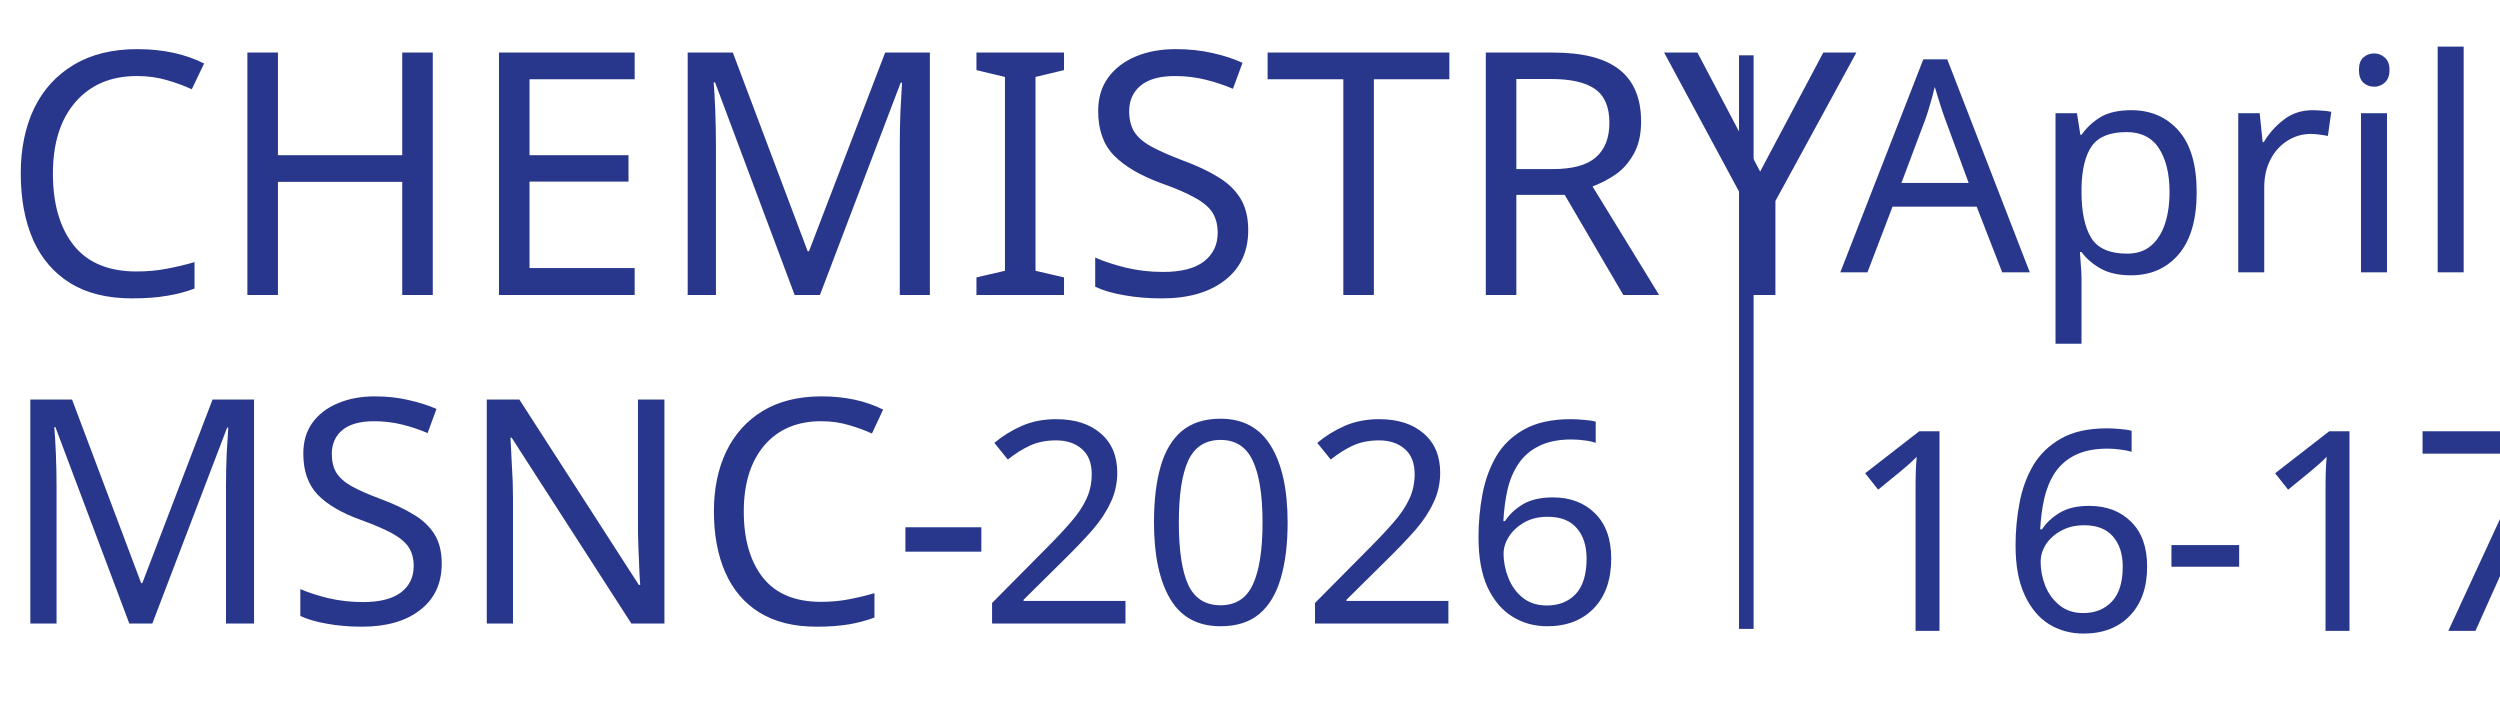
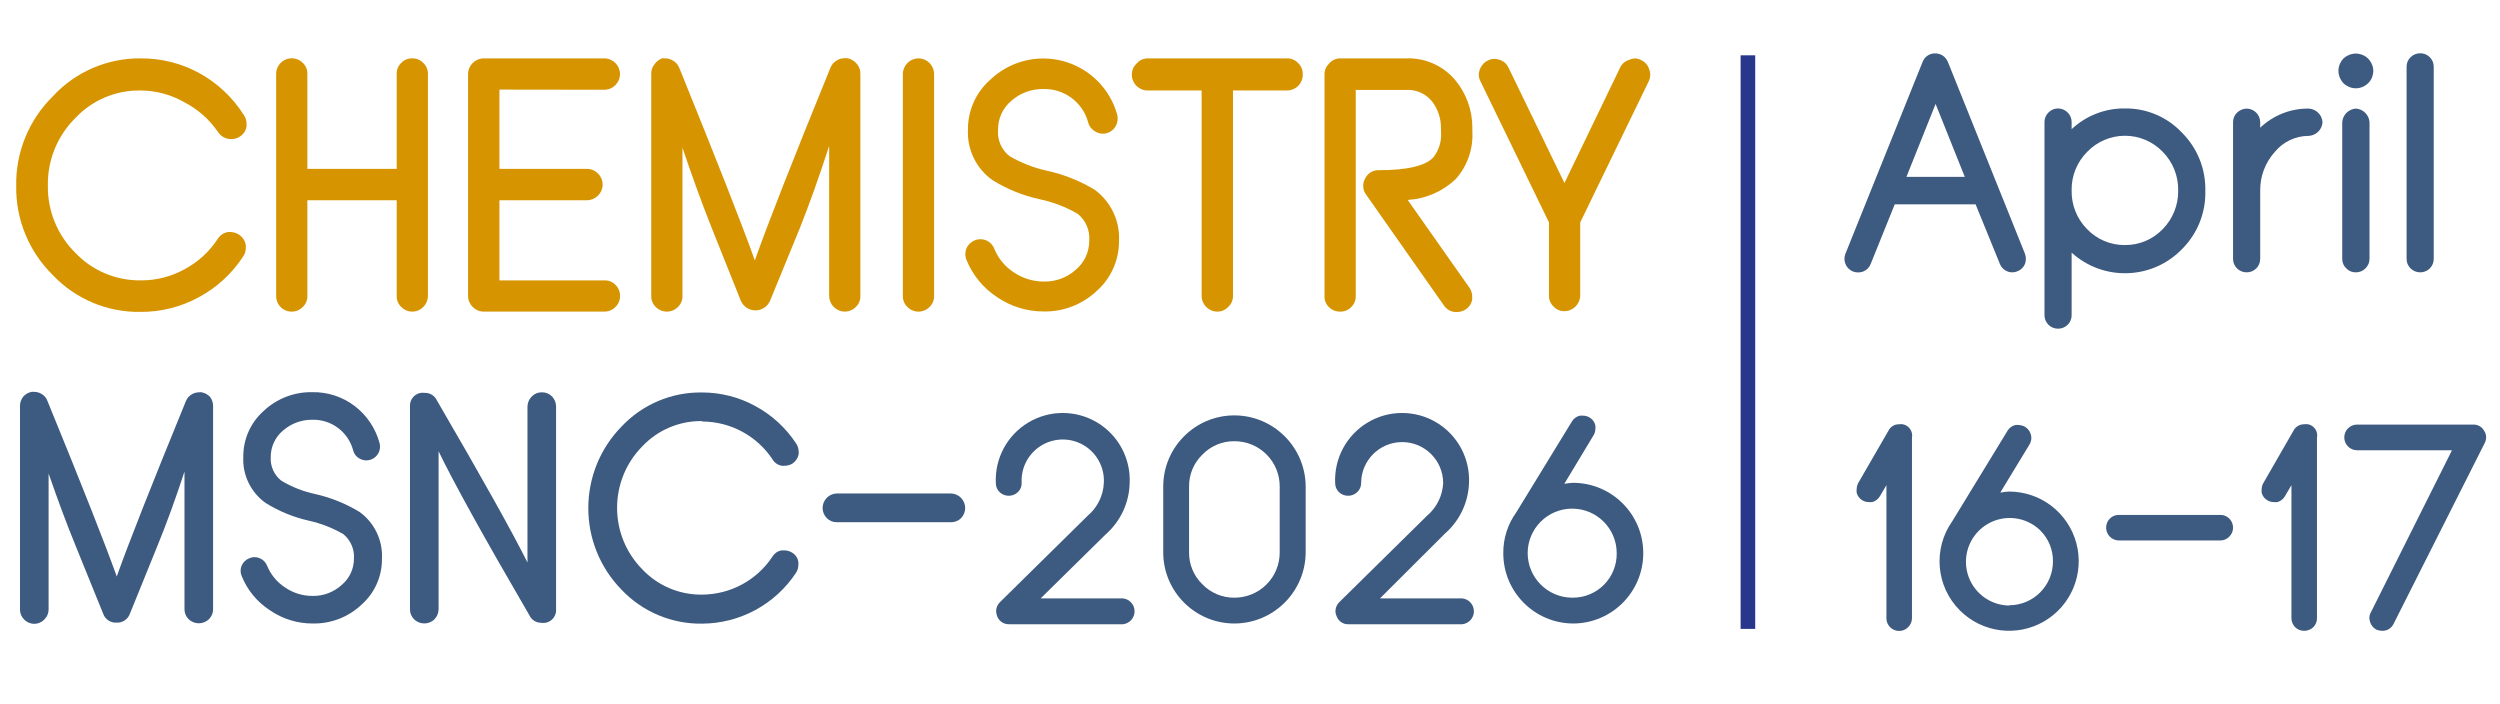
<svg xmlns="http://www.w3.org/2000/svg" id="Layer_1" data-name="Layer 1" viewBox="0 0 171.29 48.18">
  <defs>
-     <style>.cls-1{font-size:20.36px;}.cls-1,.cls-4,.cls-6{fill:#28378c;font-family:TypoGroteskRounded, Typo Grotesk Rounded;}.cls-2{font-size:19.16px;}.cls-3{fill:none;stroke:#28378c;stroke-miterlimit:10;}.cls-4{font-size:21.48px;}.cls-5{font-size:19.34px;}.cls-6{font-size:23.26px;}</style>
+     <style>.cls-1{fill:#3d5a80;}.cls-2{fill:#28378c;}.cls-3{fill:#d69500;}</style>
  </defs>
-   <text class="cls-1" transform="translate(126.09 18.66)">April<tspan class="cls-2">
-       <tspan x="0" y="24.56">16-17</tspan>
-     </tspan>
-   </text>
-   <line class="cls-3" x1="119.65" y1="3.79" x2="119.65" y2="43.09" />
-   <text class="cls-4" transform="translate(0 42.72)">MSNC-<tspan class="cls-5" x="67.05" y="0">2026</tspan>
-   </text>
-   <text class="cls-6" transform="translate(0 20.21)">CHEMISTRY</text>
+   <path class="cls-1" d="M138.74,17.38a1,1,0,0,1,0,.71.91.91,0,0,1-.52.5.8.8,0,0,1-.34.07.89.89,0,0,1-.52-.16.9.9,0,0,1-.34-.43L135.36,14h-5.54l-1.65,4.09a.9.9,0,0,1-.5.51,1,1,0,0,1-.72,0,.94.94,0,0,1-.51-1.21l5.29-13.15a.89.89,0,0,1,.86-.58.93.93,0,0,1,.52.15,1,1,0,0,1,.35.43Zm-4.12-5.26-2-5-2,5Z" />
+   <path class="cls-1" d="M145.59,7.43a5.27,5.27,0,0,1,3.9,1.65,5.45,5.45,0,0,1,1.61,4,5.43,5.43,0,0,1-1.61,4,5.44,5.44,0,0,1-7.55.23v4.28a.9.9,0,0,1-.27.66.93.93,0,0,1-.66.27.92.92,0,0,1-.93-.93V8.37a.9.9,0,0,1,.27-.66.91.91,0,0,1,.66-.28.94.94,0,0,1,.66.28.9.9,0,0,1,.27.66v.48A5.24,5.24,0,0,1,145.59,7.43Zm0,9.36a3.54,3.54,0,0,0,2.59-1.09,3.68,3.68,0,0,0,1.06-2.65,3.67,3.67,0,0,0-1.06-2.65,3.59,3.59,0,0,0-5.17,0,3.64,3.64,0,0,0-1.07,2.65A3.65,3.65,0,0,0,143,15.7,3.53,3.53,0,0,0,145.59,16.79Z" />
+   <path class="cls-1" d="M158.19,7.44a1,1,0,0,1,.94.94,1,1,0,0,1-.94.93,3,3,0,0,0-2.33,1.1,3.89,3.89,0,0,0-1,2.65v4.67a.92.92,0,0,1-.92.93.94.94,0,0,1-.67-.27.9.9,0,0,1-.27-.66V8.38a.9.9,0,0,1,.27-.66,1,1,0,0,1,.67-.28.94.94,0,0,1,.92.94v.37A4.74,4.74,0,0,1,158.19,7.44Z" />
+   <path class="cls-1" d="M161.41,3.67a1.22,1.22,0,0,1,.58.15,1.12,1.12,0,0,1,.45.44,1.19,1.19,0,0,1,.17.6,1.27,1.27,0,0,1-.16.59,1.12,1.12,0,0,1-.45.44,1.14,1.14,0,0,1-.59.16,1.16,1.16,0,0,1-.59-.16,1,1,0,0,1-.44-.44,1.19,1.19,0,0,1,0-1.19,1,1,0,0,1,.45-.44A1.22,1.22,0,0,1,161.41,3.67Zm0,3.77a1,1,0,0,1,.94.94v9.35a.91.91,0,0,1-.28.66.9.9,0,0,1-.66.27.86.86,0,0,1-.65-.27.87.87,0,0,1-.28-.66V8.38a1,1,0,0,1,.93-.94Z" />
+   <path class="cls-1" d="M165.83,3.65a.92.92,0,0,1,.92.93V17.73a.92.92,0,0,1-.92.93.94.94,0,0,1-.67-.27.9.9,0,0,1-.27-.66V4.58a.9.9,0,0,1,.27-.66A.94.94,0,0,1,165.83,3.65Z" />
+   <path class="cls-1" d="M131,30V42.35a.85.85,0,0,1-.26.62.87.87,0,0,1-1.49-.62V33.24l-.44.75a.87.87,0,0,1-.53.41,1,1,0,0,1-.24,0,.83.83,0,0,1-.42-.11.84.84,0,0,1-.41-.53,1,1,0,0,1,0-.23,1,1,0,0,1,.11-.44l2.07-3.58a.79.79,0,0,1,.7-.44,1,1,0,0,1,.29,0A.79.79,0,0,1,131,30Z" />
+   <path class="cls-1" d="M137.66,33.68a4.77,4.77,0,1,1-3.37,8.15,4.76,4.76,0,0,1-.52-6.13l3.78-6.19a.84.84,0,0,1,.54-.39.78.78,0,0,1,.22,0,1,1,0,0,1,.45.13.92.92,0,0,1,.42.76.9.9,0,0,1-.13.45l-2,3.29A4.68,4.68,0,0,1,137.66,33.68Zm0,7.79a3,3,0,0,0,3-3,2.94,2.94,0,0,0-.88-2.14,3,3,0,1,0-2.14,5.16Z" />
+   <path class="cls-1" d="M152.13,35.28a.81.81,0,0,1,.61.25.86.86,0,0,1,.26.63.85.85,0,0,1-.26.61.82.82,0,0,1-.61.26h-6.95a.88.88,0,0,1-.62-1.5.84.84,0,0,1,.62-.25Z" />
+   <path class="cls-1" d="M158.75,30V42.35a.84.84,0,0,1-.25.62.88.88,0,0,1-.63.25.86.86,0,0,1-.62-.25.89.89,0,0,1-.25-.62V33.24l-.44.75a.85.85,0,0,1-.52.41,1,1,0,0,1-.25,0,.83.83,0,0,1-.42-.11.84.84,0,0,1-.41-.53,1,1,0,0,1,0-.23.88.88,0,0,1,.12-.44l2.06-3.58a.81.81,0,0,1,.71-.44,1,1,0,0,1,.29,0A.78.78,0,0,1,158.75,30Z" />
+   <path class="cls-1" d="M169.46,29.09a.82.82,0,0,1,.74.42.79.79,0,0,1,.14.45.85.85,0,0,1-.1.4L164,42.74a.83.83,0,0,1-.79.48,1,1,0,0,1-.39-.08.89.89,0,0,1-.43-.52.92.92,0,0,1-.05-.28.75.75,0,0,1,.1-.38L168,30.85H161.5a.88.88,0,0,1,0-1.76Z" />
+   <rect class="cls-2" x="119.26" y="3.79" width="1" height="39.3" />
+   <path class="cls-1" d="M14.38,27.18a1,1,0,0,1,.22.63V41.73a.94.94,0,0,1-.28.69,1,1,0,0,1-1.4,0,.94.94,0,0,1-.28-.69V32.31q-.93,2.84-1.87,5.13L8.9,42.05a.92.92,0,0,1-.92.61.91.91,0,0,1-.91-.61L5.2,37.44c-.63-1.53-1.25-3.21-1.87-5v9.31a.94.94,0,0,1-.29.69.92.92,0,0,1-.69.3.94.94,0,0,1-.7-.3.94.94,0,0,1-.28-.69V27.81a1,1,0,0,1,.22-.63,1,1,0,0,1,.57-.33.65.65,0,0,1,.19,0,.93.93,0,0,1,.46.12.9.9,0,0,1,.44.5Q6.81,36.17,8,39.5q1.18-3.33,4.73-12a.94.94,0,0,1,.44-.5,1,1,0,0,1,.47-.12.55.55,0,0,1,.18,0A1.06,1.06,0,0,1,14.38,27.18Z" />
+   <path class="cls-1" d="M18.49,41.81a5,5,0,0,1-1.93-2.34.9.9,0,0,1,0-.72.94.94,0,0,1,.52-.5.86.86,0,0,1,.72,0,.9.9,0,0,1,.5.51,3.24,3.24,0,0,0,1.23,1.49,3.31,3.31,0,0,0,1.88.58,2.88,2.88,0,0,0,2-.75,2.33,2.33,0,0,0,.84-1.8,2,2,0,0,0-.72-1.68,8.3,8.3,0,0,0-2.39-.93,9.51,9.51,0,0,1-2.94-1.21,3.65,3.65,0,0,1-1.53-3.16,4.15,4.15,0,0,1,1.38-3.13,4.73,4.73,0,0,1,3.35-1.3,4.66,4.66,0,0,1,2.89.94A4.73,4.73,0,0,1,26,30.34a.94.94,0,0,1-1.35,1.09.87.87,0,0,1-.45-.56,2.82,2.82,0,0,0-2.81-2.11,3,3,0,0,0-2,.74,2.35,2.35,0,0,0-.84,1.81,1.91,1.91,0,0,0,.73,1.63,7.68,7.68,0,0,0,2.36.92,10.09,10.09,0,0,1,3,1.22,3.72,3.72,0,0,1,1.53,3.21,4.13,4.13,0,0,1-1.39,3.13,4.73,4.73,0,0,1-3.34,1.3A5.11,5.11,0,0,1,18.49,41.81Z" />
+   <path class="cls-1" d="M37.13,26.88a.94.94,0,0,1,.69.28,1,1,0,0,1,.28.69V41.73a.88.88,0,0,1-.72.94,1.26,1.26,0,0,1-.33,0,.87.87,0,0,1-.77-.5q-4.66-8-6.23-11.25V41.74a1,1,0,0,1-.28.69,1,1,0,0,1-1.4,0,.94.94,0,0,1-.28-.69V27.87a.89.89,0,0,1,.72-.95,1.24,1.24,0,0,1,.33,0,.87.87,0,0,1,.78.49q4.66,8,6.22,11.13V27.85a1,1,0,0,1,.3-.69A.92.92,0,0,1,37.13,26.88Z" />
+   <path class="cls-1" d="M48.09,28.85A5.52,5.52,0,0,0,44,30.59,6,6,0,0,0,44,39a5.52,5.52,0,0,0,4.11,1.74,5.8,5.8,0,0,0,4.82-2.61.9.9,0,0,1,.62-.42l.21,0a1,1,0,0,1,.52.16.89.89,0,0,1,.42.63.75.75,0,0,1,0,.21,1,1,0,0,1-.15.52,7.75,7.75,0,0,1-6.46,3.5,7.45,7.45,0,0,1-5.5-2.32,8,8,0,0,1,0-11.19,7.42,7.42,0,0,1,5.5-2.33,7.6,7.6,0,0,1,3.66.93,7.75,7.75,0,0,1,2.8,2.57,1,1,0,0,1,.17.54.75.75,0,0,1,0,.2,1,1,0,0,1-.42.63,1,1,0,0,1-.52.15.78.78,0,0,1-.22,0,.9.9,0,0,1-.62-.42,5.8,5.8,0,0,0-4.82-2.61Z" />
+   <path class="cls-1" d="M65.13,33.81a1,1,0,0,1,1,1,1,1,0,0,1-.28.69.94.94,0,0,1-.69.28H57.35a.94.94,0,0,1-.7-.28,1,1,0,0,1-.29-.69,1,1,0,0,1,1-1Z" />
+   <path class="cls-1" d="M76.94,41a.89.89,0,0,1,0,1.77h-7.8a.84.84,0,0,1-.82-.55,1,1,0,0,1-.07-.37.87.87,0,0,1,.27-.6l6-5.91a3.13,3.13,0,0,0,1.11-2.24,2.82,2.82,0,1,0-5.63,0,.82.82,0,0,1-.26.62.91.91,0,0,1-1.25,0,.85.85,0,0,1-.26-.62,4.59,4.59,0,1,1,9.17,0,4.82,4.82,0,0,1-1.64,3.51L71.3,41Z" />
+   <path class="cls-1" d="M84.58,28.46a4.9,4.9,0,0,1,4.88,4.88v4.5a4.9,4.9,0,0,1-4.88,4.88,4.88,4.88,0,0,1-4.88-4.88v-4.5a4.88,4.88,0,0,1,4.88-4.88Zm3.1,4.88a3.09,3.09,0,0,0-3.1-3.11,3,3,0,0,0-2.19.91,3,3,0,0,0-.92,2.2v4.5a3,3,0,0,0,.92,2.2,3,3,0,0,0,2.19.91,3.09,3.09,0,0,0,3.1-3.11Z" />
+   <path class="cls-1" d="M100.19,41a.89.89,0,0,1,0,1.77h-7.8a.82.82,0,0,1-.81-.55.85.85,0,0,1-.08-.37.87.87,0,0,1,.27-.6l6-5.91a3.13,3.13,0,0,0,1.11-2.24,2.81,2.81,0,1,0-5.62,0,.83.83,0,0,1-.27.62.91.91,0,0,1-1.25,0,.85.85,0,0,1-.26-.62,4.59,4.59,0,1,1,9.17,0A4.82,4.82,0,0,1,99,36.56L94.55,41Z" />
+   <path class="cls-1" d="M107.77,33.08a4.82,4.82,0,1,1,0,9.64A4.81,4.81,0,0,1,103,37.9a4.69,4.69,0,0,1,.88-2.78l3.82-6.24a.84.84,0,0,1,.55-.4.75.75,0,0,1,.21,0,.87.87,0,0,1,.46.13.83.83,0,0,1,.39.55.76.76,0,0,1,0,.21.87.87,0,0,1-.13.46l-2,3.32A4.72,4.72,0,0,1,107.77,33.08Zm0,7.87a3,3,0,0,0,3-3.05,3.05,3.05,0,0,0-6.1,0,3.06,3.06,0,0,0,3,3.05Z" />
+   <path class="cls-3" d="M9.64,6.2A6,6,0,0,0,5.15,8.1a6.35,6.35,0,0,0-1.87,4.61,6.34,6.34,0,0,0,1.87,4.6,6.08,6.08,0,0,0,4.49,1.9,6.09,6.09,0,0,0,3-.76,6.23,6.23,0,0,0,2.29-2.1,1,1,0,0,1,.68-.45.91.91,0,0,1,.23,0,1.08,1.08,0,0,1,1,.86.93.93,0,0,1,0,.23,1,1,0,0,1-.17.57,8.33,8.33,0,0,1-3.06,2.81,8.23,8.23,0,0,1-4,1,8.09,8.09,0,0,1-6-2.53,8.38,8.38,0,0,1-2.5-6.11,8.39,8.39,0,0,1,2.5-6.12A8.07,8.07,0,0,1,9.64,4a8.24,8.24,0,0,1,4,1A8.42,8.42,0,0,1,16.7,7.87a1,1,0,0,1,.19.59.89.89,0,0,1,0,.22,1,1,0,0,1-.46.68,1,1,0,0,1-.57.17,1.06,1.06,0,0,1-.92-.48A6.29,6.29,0,0,0,12.62,7,6.09,6.09,0,0,0,9.64,6.2Z" />
+   <path class="cls-3" d="M28.26,4a1,1,0,0,1,.75.32,1,1,0,0,1,.31.75V20.27a1.08,1.08,0,0,1-1.06,1.08,1.06,1.06,0,0,1-.77-.32,1,1,0,0,1-.31-.76V13.72H21.06v6.55a1,1,0,0,1-.31.76,1.07,1.07,0,0,1-1.53,0,1.06,1.06,0,0,1-.3-.76V5.06a1.07,1.07,0,0,1,1.83-.75,1,1,0,0,1,.31.75v6.51h6.12V5.06a1,1,0,0,1,.31-.75A1,1,0,0,1,28.26,4Z" />
+   <path class="cls-3" d="M34.22,6.14v5.43h6a1.08,1.08,0,0,1,1.07,1.08,1.08,1.08,0,0,1-1.07,1.07h-6v5.49h7.19a1,1,0,0,1,.76.31,1,1,0,0,1,.31.75,1,1,0,0,1-.31.76,1.05,1.05,0,0,1-.76.32H33.15a1.08,1.08,0,0,1-1.08-1.08V5.06A1.08,1.08,0,0,1,33.15,4h8.26a1.08,1.08,0,0,1,1.07,1.07,1.08,1.08,0,0,1-1.07,1.08Z" />
+   <path class="cls-3" d="M58.71,4.38a1,1,0,0,1,.24.68V20.27a1,1,0,0,1-.31.76,1.06,1.06,0,0,1-.77.32,1.08,1.08,0,0,1-1.06-1.08V10q-1,3.09-2,5.61l-2.05,5a1.09,1.09,0,0,1-2,0l-2-5q-1-2.52-2-5.49V20.27a1,1,0,0,1-.31.76,1.06,1.06,0,0,1-1.52,0,1,1,0,0,1-.31-.76V5.06a1,1,0,0,1,.24-.68A1.1,1.1,0,0,1,45.36,4a.68.68,0,0,1,.2,0,1,1,0,0,1,.51.13,1,1,0,0,1,.48.54q3.87,9.54,5.17,13.17Q53,14.2,56.89,4.66a1,1,0,0,1,.48-.54,1,1,0,0,1,.5-.13.75.75,0,0,1,.21,0A1.13,1.13,0,0,1,58.71,4.38Z" />
+   <path class="cls-3" d="M62.89,4A1.08,1.08,0,0,1,64,5.06V20.27a1,1,0,0,1-.31.76,1.06,1.06,0,0,1-1.52,0,1,1,0,0,1-.31-.76V5.06A1.08,1.08,0,0,1,62.89,4Z" />
+   <path class="cls-3" d="M68.33,20.37a5.56,5.56,0,0,1-2.11-2.56,1,1,0,0,1,0-.79,1,1,0,0,1,.56-.55,1,1,0,0,1,.79,0,1,1,0,0,1,.55.56,3.48,3.48,0,0,0,1.34,1.63,3.66,3.66,0,0,0,2.05.63,3.16,3.16,0,0,0,2.2-.81,2.58,2.58,0,0,0,.92-2,2.14,2.14,0,0,0-.79-1.83,8.84,8.84,0,0,0-2.61-1A10.28,10.28,0,0,1,68,12.34a4,4,0,0,1-1.68-3.46,4.5,4.5,0,0,1,1.52-3.41,5.26,5.26,0,0,1,8.7,2.36,1.06,1.06,0,0,1-.08.78,1,1,0,0,1-1.4.41,1,1,0,0,1-.5-.62,3.07,3.07,0,0,0-1.13-1.68,3.1,3.1,0,0,0-1.94-.62,3.22,3.22,0,0,0-2.2.81,2.56,2.56,0,0,0-.91,2,2.08,2.08,0,0,0,.79,1.79,8.94,8.94,0,0,0,2.57,1A10.7,10.7,0,0,1,75,13a4.08,4.08,0,0,1,1.67,3.5,4.53,4.53,0,0,1-1.51,3.42,5.15,5.15,0,0,1-3.66,1.42A5.65,5.65,0,0,1,68.33,20.37Z" />
+   <path class="cls-3" d="M88.18,4a1,1,0,0,1,.77.33,1,1,0,0,1,.31.75A1.08,1.08,0,0,1,88.18,6.2h-3.7V20.27a1,1,0,0,1-.33.76,1,1,0,0,1-.75.32,1.08,1.08,0,0,1-1.07-1.08V6.2h-3.7a1.08,1.08,0,0,1-1.08-1.08,1,1,0,0,1,.31-.75A1,1,0,0,1,78.63,4Z" />
+   <path class="cls-3" d="M100.88,8.7V9a4.52,4.52,0,0,1-1.15,3.28,5.23,5.23,0,0,1-3.28,1.42l4.22,6a1.07,1.07,0,0,1,.2.62,1.1,1.1,0,0,1,0,.18,1,1,0,0,1-.43.69,1.08,1.08,0,0,1-.62.19,1,1,0,0,1-.88-.44l-5.33-7.59a1,1,0,0,1-.21-.61,1,1,0,0,1,.13-.5,1,1,0,0,1,.95-.58c1.92,0,3.17-.29,3.72-.87A2.49,2.49,0,0,0,98.73,9V8.78A3,3,0,0,0,98.16,7a2.14,2.14,0,0,0-1.8-.84H92.89V20.29a1,1,0,0,1-.31.75,1,1,0,0,1-.76.31,1.06,1.06,0,0,1-.77-.31,1,1,0,0,1-.3-.75V5.12a1,1,0,0,1,.3-.75A1,1,0,0,1,91.82,4h4.54a4.18,4.18,0,0,1,3.35,1.49A5.09,5.09,0,0,1,100.88,8.7Z" />
+   <path class="cls-3" d="M113,4.76a.92.92,0,0,1,.07.36,1.07,1.07,0,0,1-.11.46l-4.69,9.66v5a1.09,1.09,0,0,1-1.08,1.08,1,1,0,0,1-.75-.32,1,1,0,0,1-.31-.76v-5l-4.69-9.66a1,1,0,0,1-.12-.46,1.15,1.15,0,0,1,.07-.36,1.11,1.11,0,0,1,1-.73,1.27,1.27,0,0,1,.37.07,1,1,0,0,1,.6.54l3.83,7.9L111,4.64a1,1,0,0,1,.62-.54A1.15,1.15,0,0,1,112,4a1,1,0,0,1,.45.12A1,1,0,0,1,113,4.76Z" />
</svg>
